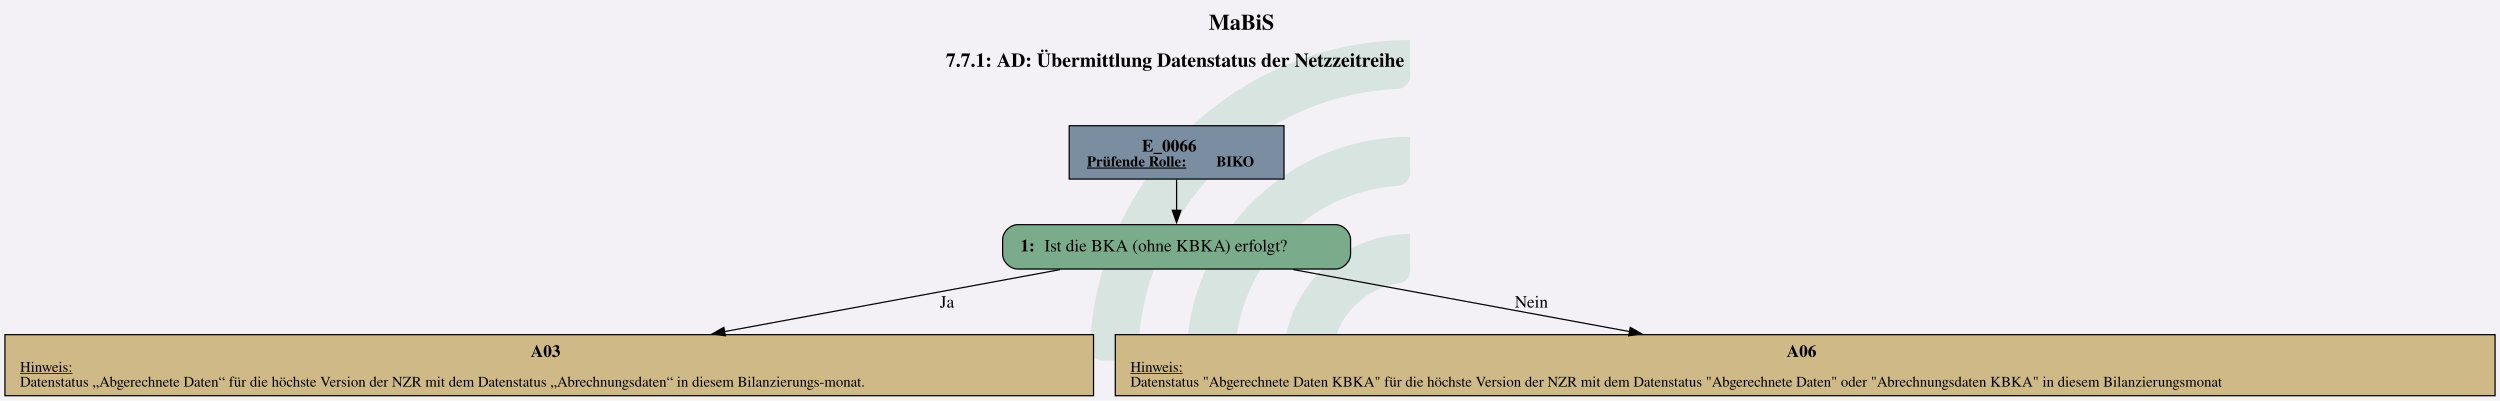
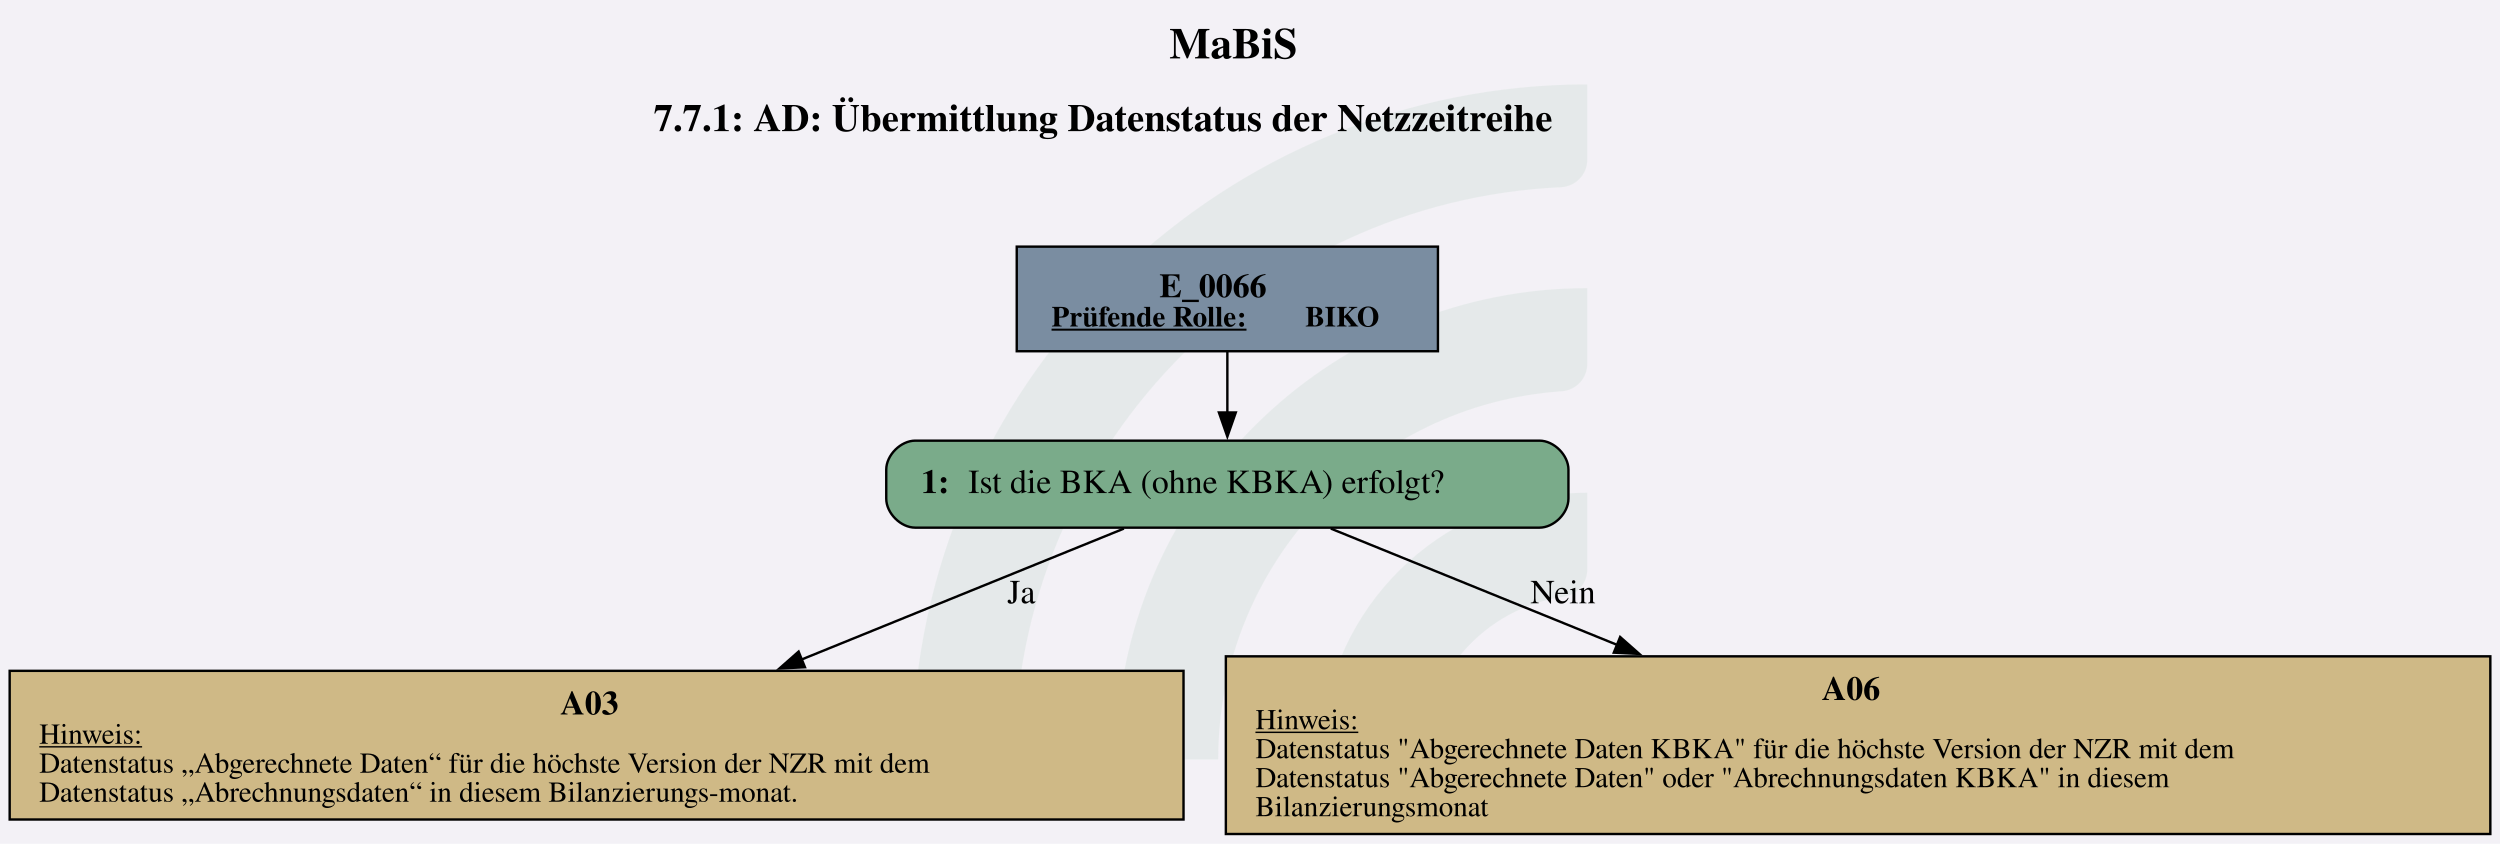
- <svg xmlns="http://www.w3.org/2000/svg" version="1.1" width="2704.0px" viewBox="0 0 2704.0 433.333" height="433.333px">
+ <svg xmlns="http://www.w3.org/2000/svg" version="1.1" width="1378.667px" viewBox="0 0 1378.667 465.333" height="465.333px">
  <g>
-     <svg version="1.1" width="2704.0px" viewBox="0 0 2704.0 433.333" height="433.333px">
-       <polygon fill="#f3f1f6" points="0,0 2704.0,0 2704.0,433.333 0,433.333" />
+     <svg version="1.1" width="1378.667px" viewBox="0 0 1378.667 465.333" height="465.333px">
+       <polygon fill="#f3f1f6" points="0,0 1378.667,0 1378.667,465.333 0,465.333" />
      <g>
-         <g transform="translate(1178.795, 43.33333) scale(1 1) translate(0, 0) scale(1.9598 1.9598) ">
+         <g transform="translate(503.3381, 46.53333) scale(1 1) translate(0, 0) scale(2.104524 2.104524) ">
          <defs id="defs2">
            <clipPath clipPathUnits="userSpaceOnUse" id="clipPath23">
              <path d="M 0,568.156 H 579.236 V 0 H 0 Z" id="path21" />
            </clipPath>
          </defs>
          <g id="layer1" transform="translate(-16.54194,-55.30527)">
            <g id="g19" clip-path="url(#clipPath23)" transform="matrix(0.3527778,0,0,-0.3527778,0.01017023,243.7368)" style="opacity:0.2">
              <g id="g25" transform="translate(122.444,32.7195)">
-                 <path d="m 0,0 h -56.104 c -11,0 -19.898,9.123 -19.463,20.115 10.594,267.191 231.277,481.302 501.029,481.302 v -56.02 c 0,-10.98 -8.688,-19.892 -19.658,-20.393 C 180.29,414.697 0,228.005 0,0" style="fill:#6ead83;fill-opacity:1;fill-rule:nonzero;stroke:none" id="path27" />
+                 <path d="m 0,0 h -56.104 c -11,0 -19.898,9.123 -19.463,20.115 10.594,267.191 231.277,481.302 501.029,481.302 v -56.02 c 0,-10.98 -8.688,-19.892 -19.658,-20.393 C 180.29,414.697 0,228.005 0,0" style="fill:#6ead83;fill-opacity:0.5;fill-rule:nonzero;stroke:none" id="path27" />
              </g>
              <g id="g29" transform="translate(273.7828,32.7195)">
-                 <path d="m 0,0 h -55.926 c -11.228,0 -20.091,9.482 -19.435,20.69 10.744,183.439 163.389,329.388 349.485,329.388 v -56.263 c 0,-10.709 -8.273,-19.617 -18.957,-20.35 C 112.819,263.696 0,144.774 0,0" style="fill:#6ead83;fill-opacity:1;fill-rule:nonzero;stroke:none" id="path31" />
+                 <path d="m 0,0 h -55.926 c -11.228,0 -20.091,9.482 -19.435,20.69 10.744,183.439 163.389,329.388 349.485,329.388 v -56.263 c 0,-10.709 -8.273,-19.617 -18.957,-20.35 C 112.819,263.696 0,144.774 0,0" style="fill:#6ead83;fill-opacity:0.5;fill-rule:nonzero;stroke:none" id="path31" />
              </g>
              <g id="g33" transform="translate(425.7667,32.7195)">
-                 <path d="m 0,0 h -55.445 c -11.653,0 -20.604,10.17 -19.334,21.753 10.866,99.032 95.031,176.341 196.919,176.341 v -57.011 c 0,-10.046 -7.283,-18.755 -17.229,-20.165 C 45.688,112.522 0,61.497 0,0" style="fill:#6ead83;fill-opacity:1;fill-rule:nonzero;stroke:none" id="path35" />
+                 <path d="m 0,0 h -55.445 c -11.653,0 -20.604,10.17 -19.334,21.753 10.866,99.032 95.031,176.341 196.919,176.341 v -57.011 c 0,-10.046 -7.283,-18.755 -17.229,-20.165 C 45.688,112.522 0,61.497 0,0" style="fill:#6ead83;fill-opacity:0.5;fill-rule:nonzero;stroke:none" id="path35" />
              </g>
            </g>
          </g>
        </g>
-         <svg width="2028pt" height="325pt" viewBox="0.00 0.00 2028.36 325.05">
-           <g id="graph0" class="graph" transform="scale(1 1) rotate(0) translate(4 321.05)">
-             <text text-anchor="start" x="976.8" y="-296.95" font-family="Times,serif" font-weight="bold" font-size="18.00">MaBiS</text>
-             <text text-anchor="start" x="763.43" y="-266.85" font-family="Times,serif" font-weight="bold" font-size="16.00">7.7.1: AD: Übermittlung Datenstatus der Netzzeitreihe</text>
+         <svg width="1034pt" height="349pt" viewBox="0.00 0.00 1034.48 349.05">
+           <g id="graph0" class="graph" transform="scale(1 1) rotate(0) translate(4 345.05)">
+             <text text-anchor="start" x="479.87" y="-320.95" font-family="Times,serif" font-weight="bold" font-size="18.00">MaBiS</text>
+             <text text-anchor="start" x="266.49" y="-290.85" font-family="Times,serif" font-weight="bold" font-size="16.00">7.7.1: AD: Übermittlung Datenstatus der Netzzeitreihe</text>
            <g id="node1" class="node">
-               <polygon fill="#7a8da1" stroke="black" points="1037.77,-219.05 863.47,-219.05 863.47,-175.77 1037.77,-175.77 1037.77,-219.05" />
-               <text text-anchor="start" x="922.49" y="-198.11" font-family="Times,serif" font-weight="bold" font-size="14.00">E_0066</text>
-               <text text-anchor="start" x="877.87" y="-186.01" font-family="Times,serif" font-weight="bold" text-decoration="underline" font-size="12.00">Prüfende Rolle:</text>
-               <text text-anchor="start" x="982.87" y="-186.01" font-family="Times,serif" font-weight="bold" font-size="12.00"> BIKO</text>
+               <polygon fill="#7a8da1" stroke="black" points="591.01,-243.05 416.72,-243.05 416.72,-199.77 591.01,-199.77 591.01,-243.05" />
+               <text text-anchor="start" x="475.74" y="-222.11" font-family="Times,serif" font-weight="bold" font-size="14.00">E_0066</text>
+               <text text-anchor="start" x="431.12" y="-210.01" font-family="Times,serif" font-weight="bold" text-decoration="underline" font-size="12.00">Prüfende Rolle:</text>
+               <text text-anchor="start" x="536.12" y="-210.01" font-family="Times,serif" font-weight="bold" font-size="12.00"> BIKO</text>
            </g>
            <g id="node2" class="node">
-               <path fill="#7aab8a" stroke="black" d="M1079.77,-138.77C1079.77,-138.77 821.47,-138.77 821.47,-138.77 815.47,-138.77 809.47,-132.77 809.47,-126.77 809.47,-126.77 809.47,-114.77 809.47,-114.77 809.47,-108.77 815.47,-102.77 821.47,-102.77 821.47,-102.77 1079.77,-102.77 1079.77,-102.77 1085.77,-102.77 1091.77,-108.77 1091.77,-114.77 1091.77,-114.77 1091.77,-126.77 1091.77,-126.77 1091.77,-132.77 1085.77,-138.77 1079.77,-138.77" />
-               <text text-anchor="start" x="823.87" y="-117.09" font-family="Times,serif" font-weight="bold" font-size="14.00">1: </text>
-               <text text-anchor="start" x="843.37" y="-117.09" font-family="Times,serif" font-size="14.00">Ist die BKA (ohne KBKA) erfolgt?</text>
+               <path fill="#7aab8a" stroke="black" d="M633.01,-162.77C633.01,-162.77 374.72,-162.77 374.72,-162.77 368.72,-162.77 362.72,-156.77 362.72,-150.77 362.72,-150.77 362.72,-138.77 362.72,-138.77 362.72,-132.77 368.72,-126.77 374.72,-126.77 374.72,-126.77 633.01,-126.77 633.01,-126.77 639.01,-126.77 645.01,-132.77 645.01,-138.77 645.01,-138.77 645.01,-150.77 645.01,-150.77 645.01,-156.77 639.01,-162.77 633.01,-162.77" />
+               <text text-anchor="start" x="377.12" y="-141.09" font-family="Times,serif" font-weight="bold" font-size="14.00">1: </text>
+               <text text-anchor="start" x="396.62" y="-141.09" font-family="Times,serif" font-size="14.00">Ist die BKA (ohne KBKA) erfolgt?</text>
            </g>
            <g id="edge1" class="edge">
-               <path fill="none" stroke="black" d="M950.62,-175.62C950.62,-167.76 950.62,-158.68 950.62,-150.24" />
-               <polygon fill="black" stroke="black" points="954.12,-150.44 950.62,-140.44 947.12,-150.44 954.12,-150.44" />
+               <path fill="none" stroke="black" d="M503.87,-199.62C503.87,-191.76 503.87,-182.68 503.87,-174.24" />
+               <polygon fill="black" stroke="black" points="507.37,-174.44 503.87,-164.44 500.37,-174.44 507.37,-174.44" />
            </g>
            <g id="node3" class="node">
-               <polygon fill="#cfb986" stroke="black" points="883.23,-49.52 0,-49.52 0,0 883.23,0 883.23,-49.52" />
-               <text text-anchor="start" x="426.62" y="-31.46" font-family="Times,serif" font-weight="bold" font-size="14.00">A03</text>
-               <text text-anchor="start" x="12.24" y="-19.36" font-family="Times,serif" text-decoration="underline" font-size="12.00">Hinweis:</text>
-               <text text-anchor="start" x="12.24" y="-7.36" font-family="Times,serif" font-size="12.00">Datenstatus „Abgerechnete Daten“ für die höchste Version der NZR mit dem Datenstatus „Abrechnungsdaten“ in diesem Bilanzierungs-monat.</text>
+               <polygon fill="#cfb986" stroke="black" points="485.73,-67.52 0,-67.52 0,-6 485.73,-6 485.73,-67.52" />
+               <text text-anchor="start" x="227.87" y="-49.46" font-family="Times,serif" font-weight="bold" font-size="14.00">A03</text>
+               <text text-anchor="start" x="12.24" y="-37.36" font-family="Times,serif" text-decoration="underline" font-size="12.00">Hinweis:</text>
+               <text text-anchor="start" x="12.24" y="-25.36" font-family="Times,serif" font-size="12.00">Datenstatus „Abgerechnete Daten“ für die höchste Version der NZR mit dem</text>
+               <text text-anchor="start" x="12.24" y="-13.36" font-family="Times,serif" font-size="12.00">Datenstatus „Abrechnungsdaten“ in diesem Bilanzierungs-monat.</text>
            </g>
            <g id="edge2" class="edge">
-               <path fill="none" stroke="black" d="M856.07,-102.31C779.64,-88.19 670.84,-68.1 583.89,-52.04" />
-               <polygon fill="black" stroke="black" points="584.55,-48.6 574.08,-50.23 583.28,-55.48 584.55,-48.6" />
-               <text text-anchor="middle" x="764.37" y="-71.47" font-family="Times,serif" font-size="14.00">Ja</text>
+               <path fill="none" stroke="black" d="M461.06,-126.38C424.98,-111.73 372.25,-90.31 327.66,-72.2" />
+               <polygon fill="black" stroke="black" points="329.09,-69.01 318.51,-68.49 326.46,-75.49 329.09,-69.01" />
+               <text text-anchor="middle" x="418.62" y="-95.47" font-family="Times,serif" font-size="14.00">Ja</text>
            </g>
            <g id="node4" class="node">
-               <polygon fill="#cfb986" stroke="black" points="2020.36,-49.52 900.88,-49.52 900.88,0 2020.36,0 2020.36,-49.52" />
-               <text text-anchor="start" x="1445.62" y="-31.46" font-family="Times,serif" font-weight="bold" font-size="14.00">A06</text>
-               <text text-anchor="start" x="913.12" y="-19.36" font-family="Times,serif" text-decoration="underline" font-size="12.00">Hinweis:</text>
-               <text text-anchor="start" x="913.12" y="-7.36" font-family="Times,serif" font-size="12.00">Datenstatus "Abgerechnete Daten KBKA" für die höchste Version der NZR mit dem Datenstatus "Abgerechnete Daten" oder "Abrechnungsdaten KBKA" in diesem Bilanzierungsmonat</text>
+               <polygon fill="#cfb986" stroke="black" points="1026.48,-73.52 503.25,-73.52 503.25,0 1026.48,0 1026.48,-73.52" />
+               <text text-anchor="start" x="749.87" y="-55.46" font-family="Times,serif" font-weight="bold" font-size="14.00">A06</text>
+               <text text-anchor="start" x="515.49" y="-43.36" font-family="Times,serif" text-decoration="underline" font-size="12.00">Hinweis:</text>
+               <text text-anchor="start" x="515.49" y="-31.36" font-family="Times,serif" font-size="12.00">Datenstatus "Abgerechnete Daten KBKA" für die höchste Version der NZR mit dem</text>
+               <text text-anchor="start" x="515.49" y="-19.36" font-family="Times,serif" font-size="12.00">Datenstatus "Abgerechnete Daten" oder "Abrechnungsdaten KBKA" in diesem</text>
+               <text text-anchor="start" x="515.49" y="-7.36" font-family="Times,serif" font-size="12.00">Bilanzierungsmonat</text>
            </g>
            <g id="edge3" class="edge">
-               <path fill="none" stroke="black" d="M1045.35,-102.31C1122.01,-88.18 1231.16,-68.06 1318.32,-51.99" />
-               <polygon fill="black" stroke="black" points="1318.69,-55.48 1327.89,-50.22 1317.42,-48.6 1318.69,-55.48" />
-               <text text-anchor="middle" x="1238.49" y="-71.47" font-family="Times,serif" font-size="14.00">Nein</text>
+               <path fill="none" stroke="black" d="M546.67,-126.38C578.8,-113.33 624.13,-94.92 665.15,-78.26" />
+               <polygon fill="black" stroke="black" points="666.4,-81.53 674.35,-74.52 663.77,-75.04 666.4,-81.53" />
+               <text text-anchor="middle" x="642.74" y="-95.47" font-family="Times,serif" font-size="14.00">Nein</text>
            </g>
          </g>
        </svg>
      </g>
    </svg>
  </g>
</svg>
